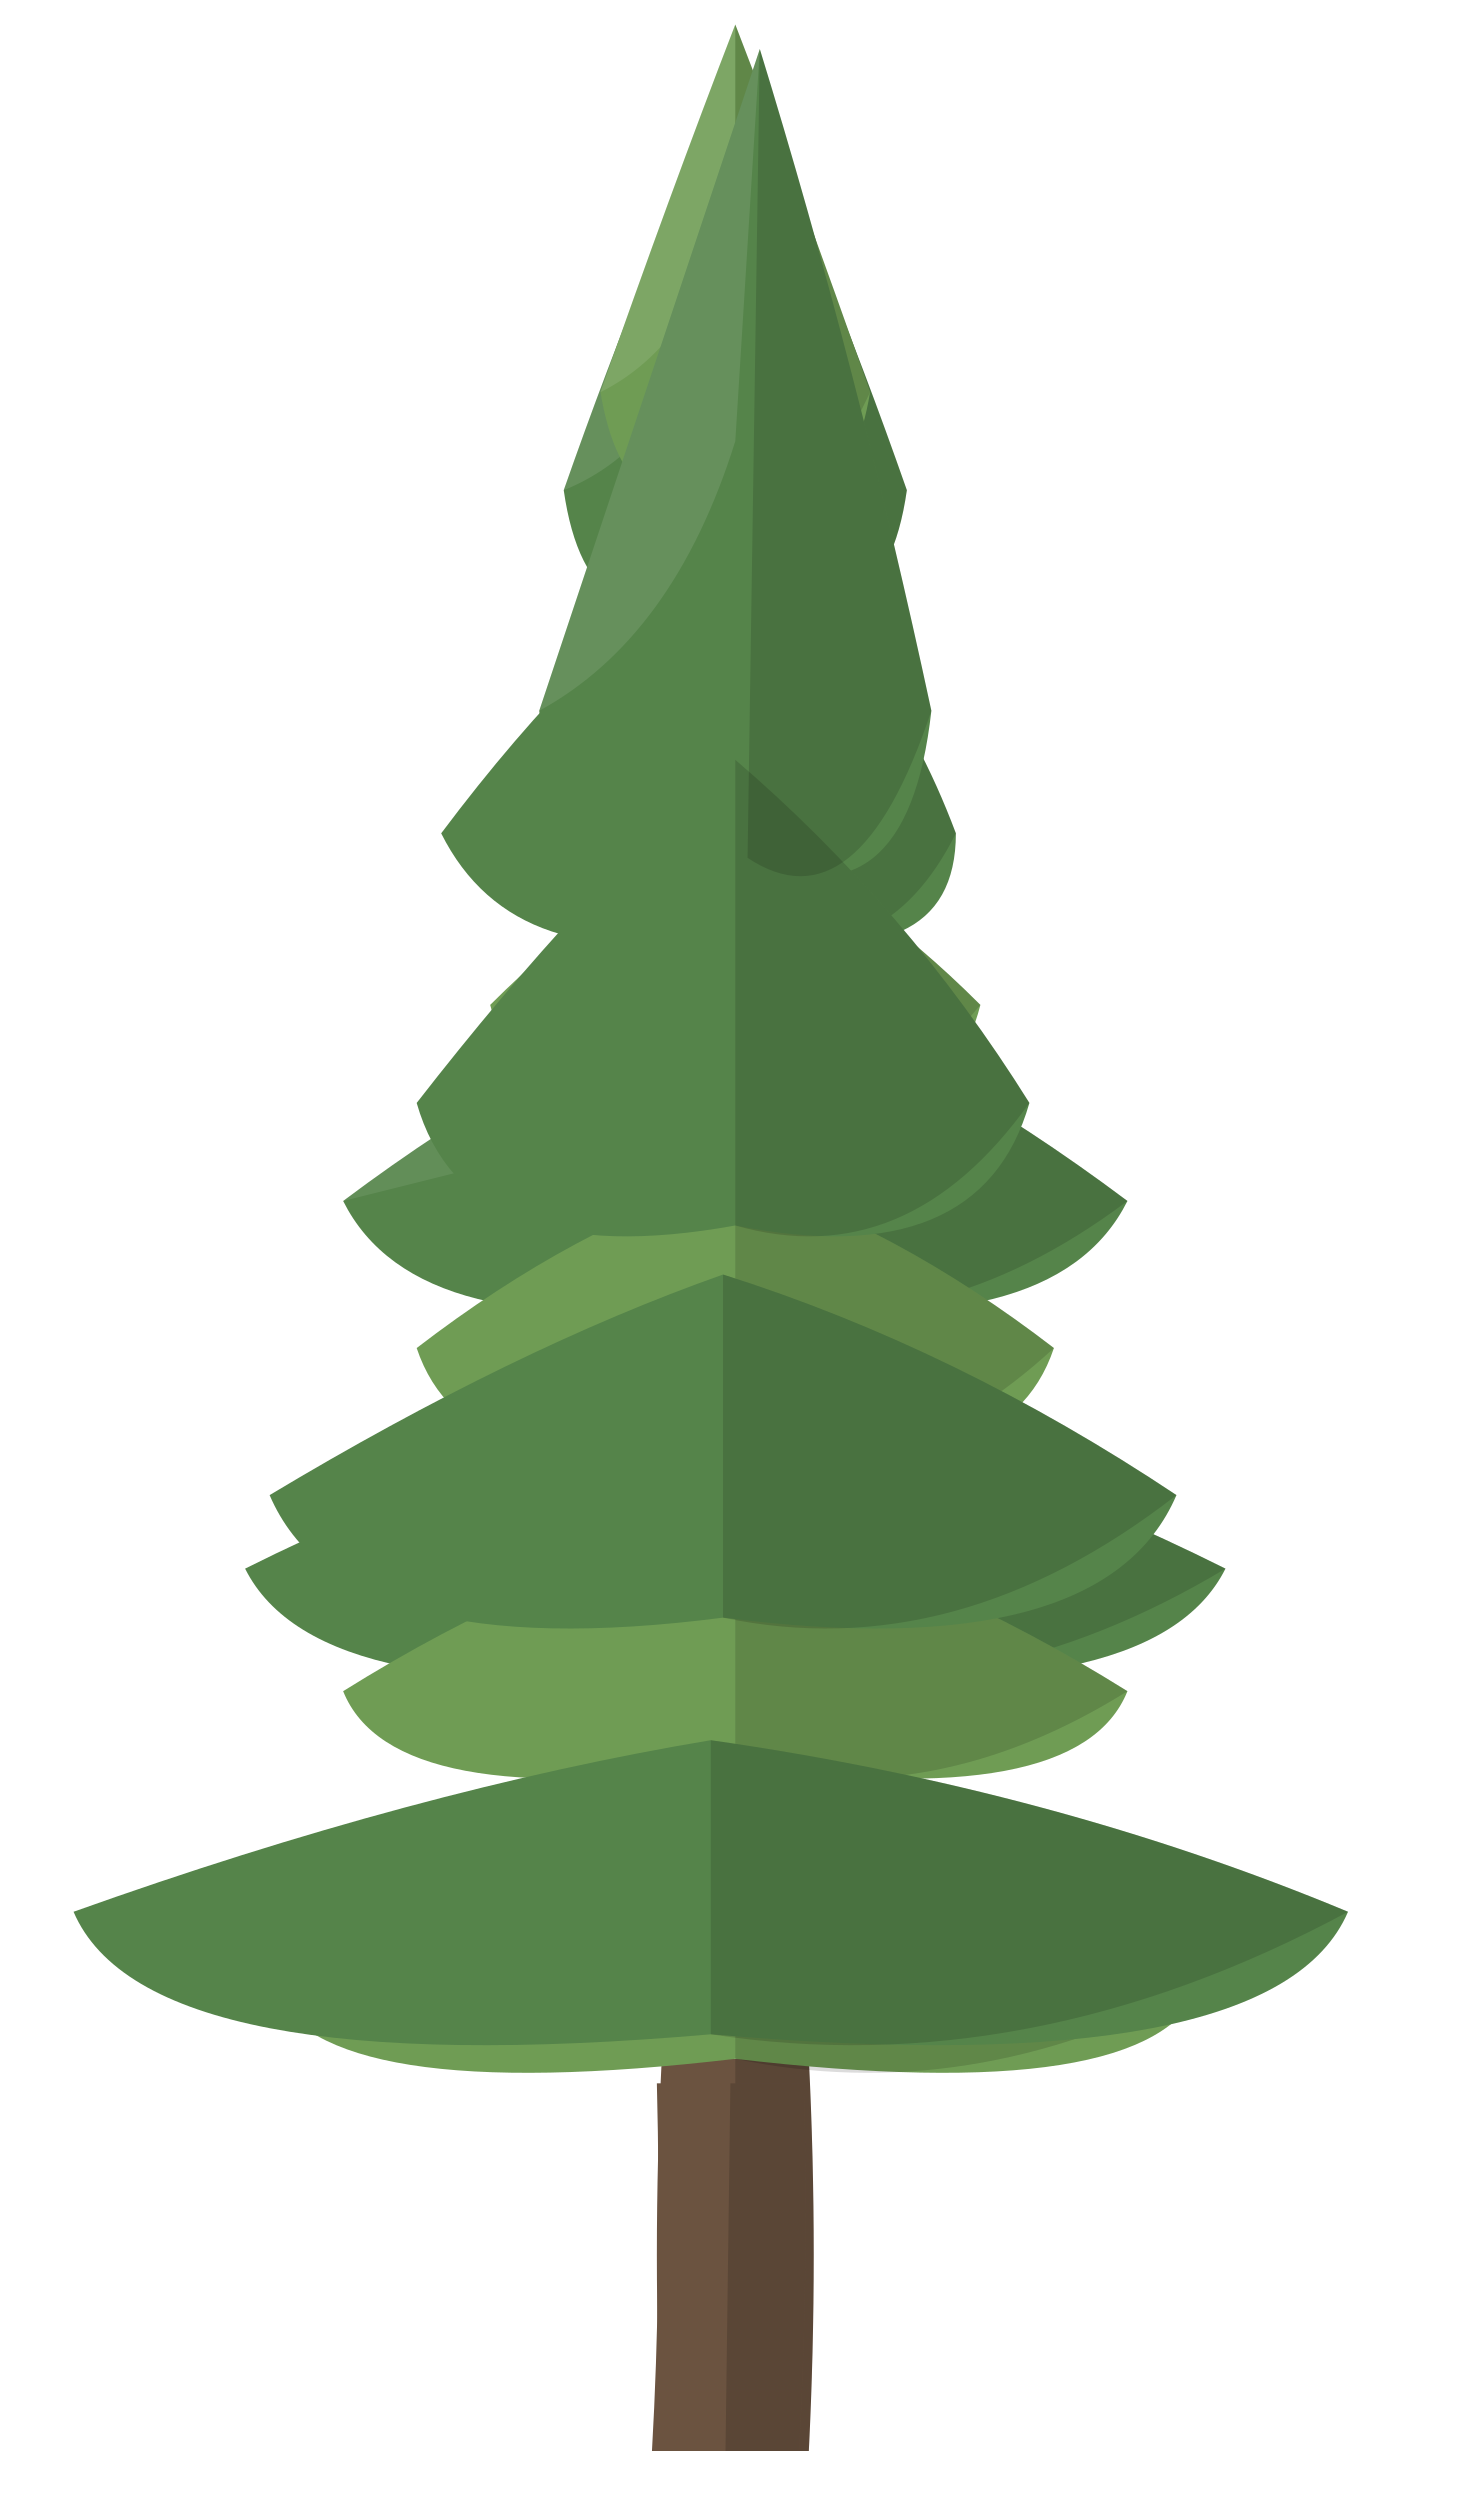
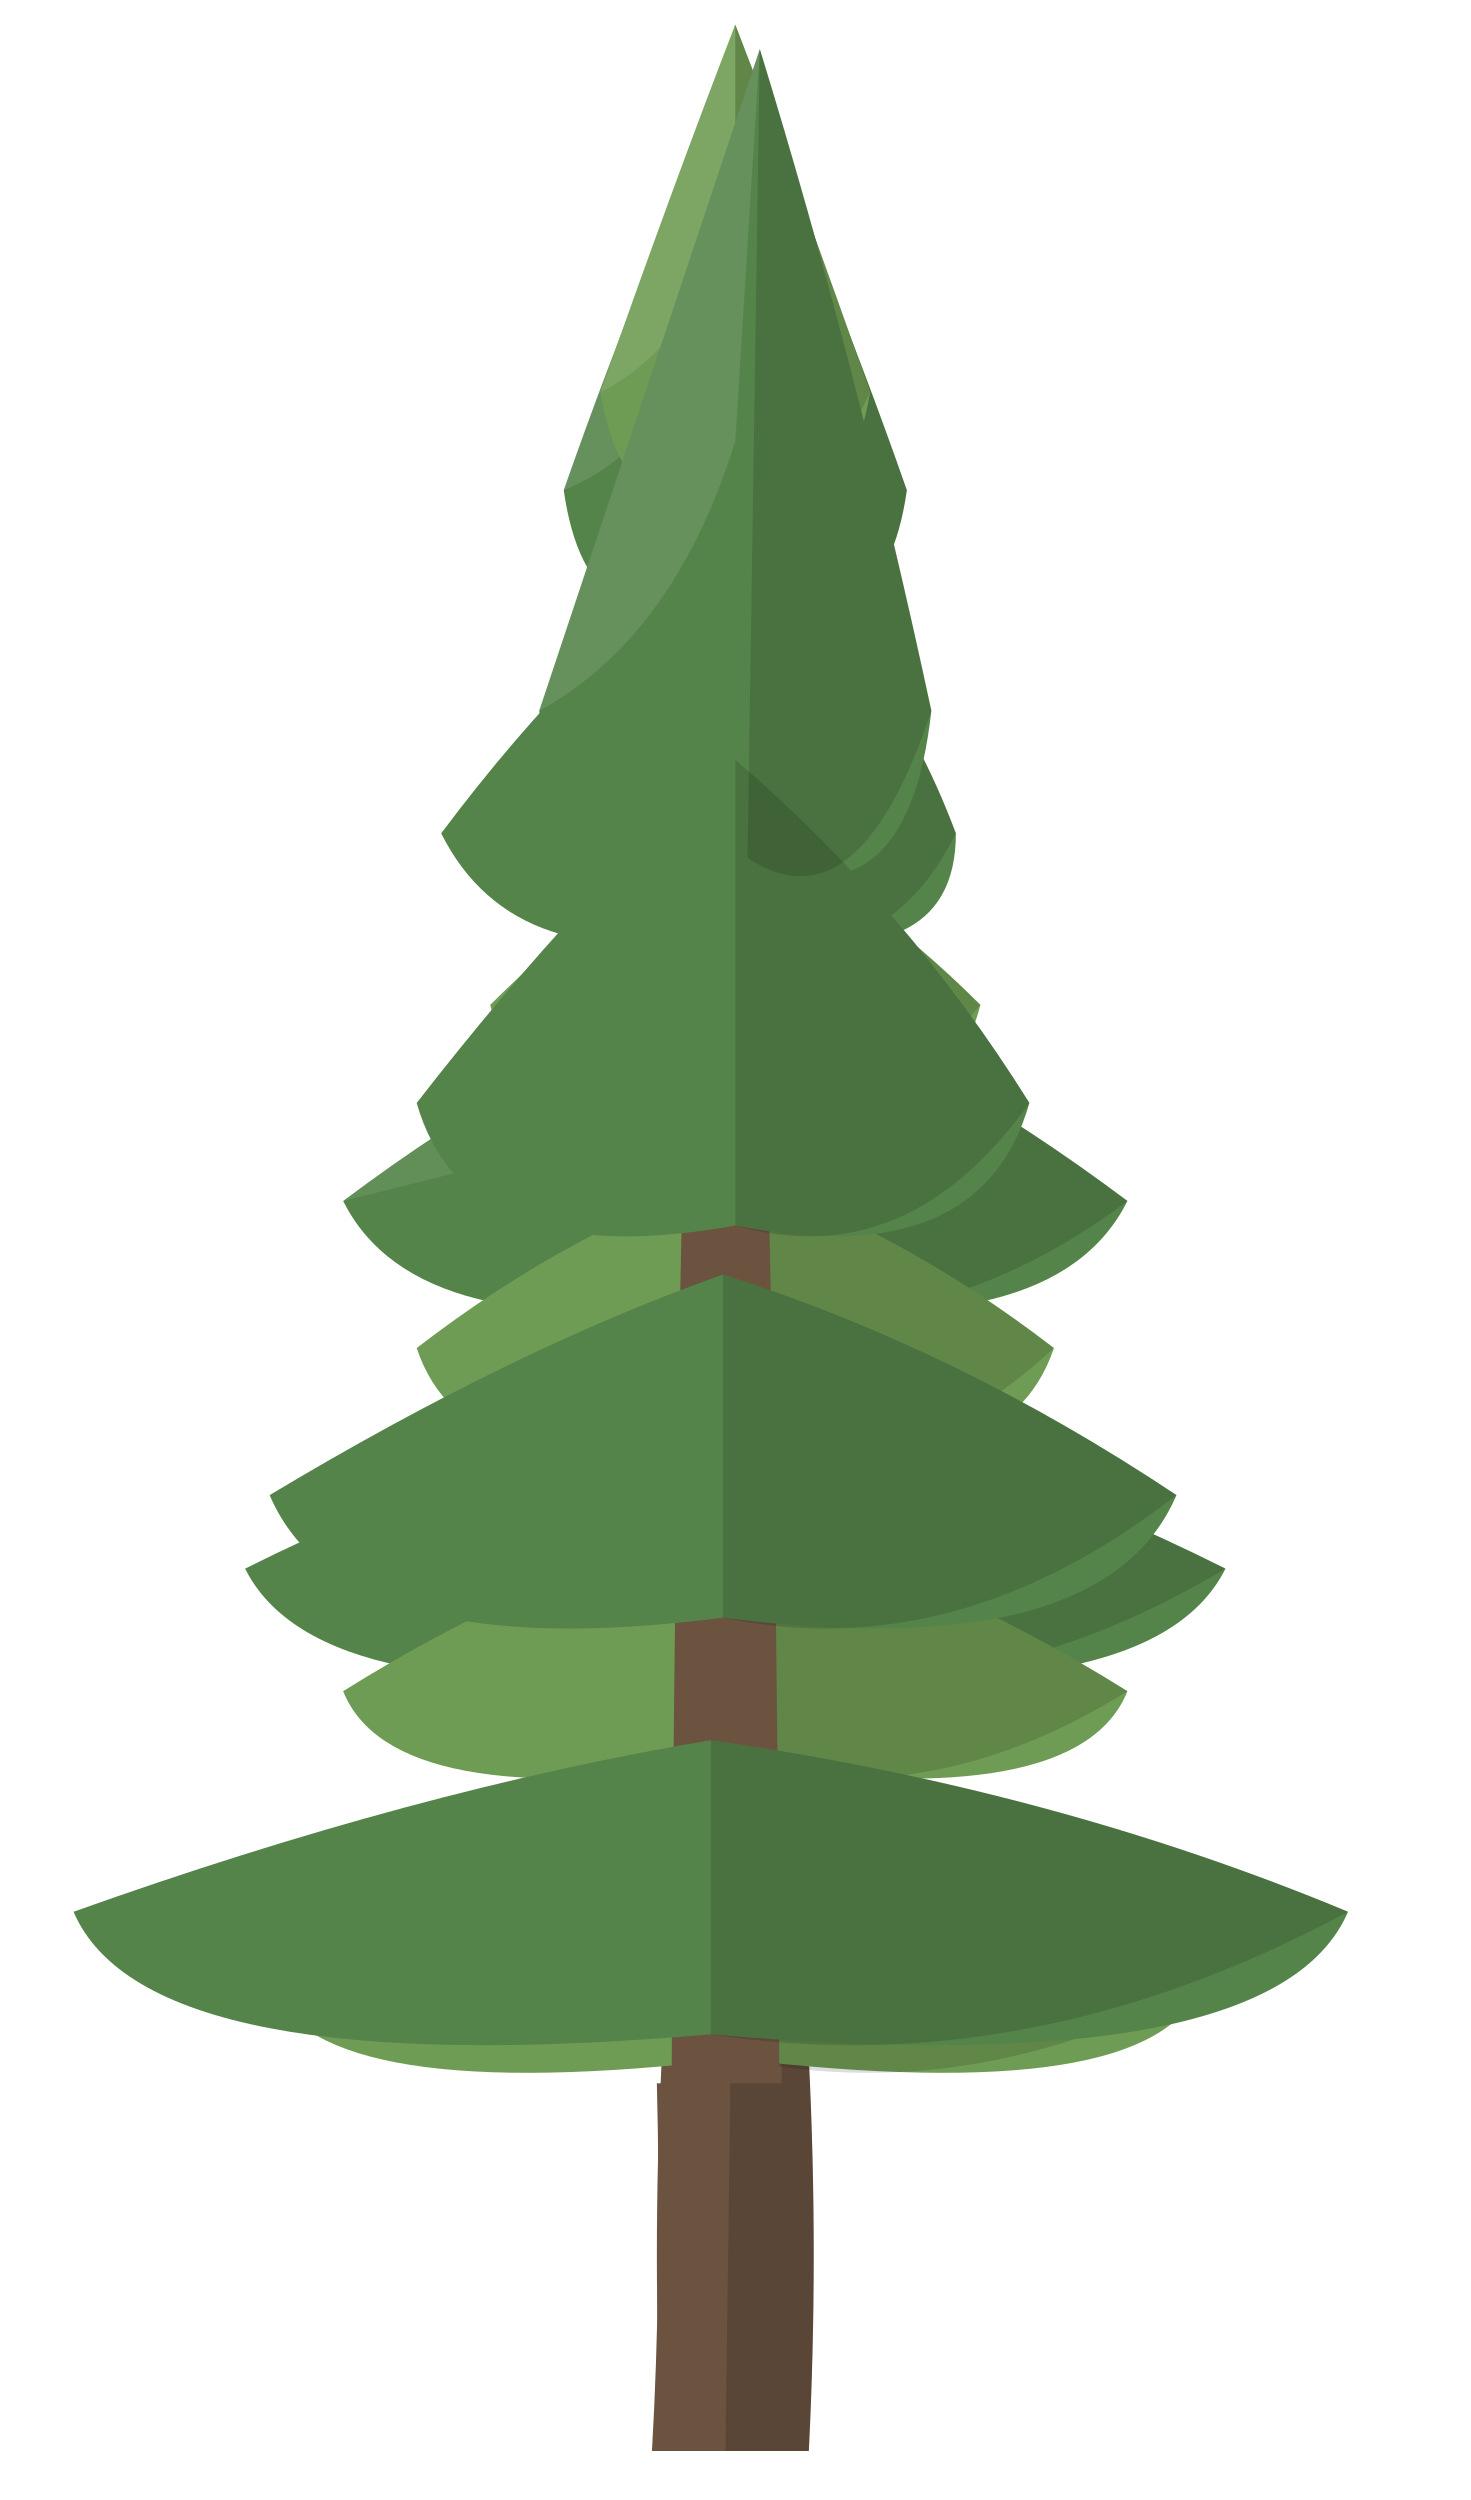
<svg xmlns="http://www.w3.org/2000/svg" data-meters="10 22" viewBox="-30 -100 60 102">
  <g class="variant">
    <path class="trunk" fill="#6b5340" d="M-3 -16Q-3.4 -8 -3 0L3 0Q3.4 -8 3 -16Z" />
+     <path class="trunk" fill="#6b5340" d="M-2.2 -12.0Q-2.2 -47.2 -0.8 -82.5L0.8 -82.5Q2.2 -47.2 2.2 -12.0Z" />
    <path fill="rgba(0,0,0,0.16)" d="M0 -16L3 -16Q3.4 -8 3 0L0 0Z" />
    <path class="foliage" fill="#55844a" d="M0 -18Q-21 -16 -24 -22Q-12 -26 0 -28Q12 -26 24 -22Q21 -16 0 -18Z" />
    <path class="foliage" fill="#55844a" d="M0 -32Q-17 -30 -20 -36Q-10 -41 0 -43Q10 -41 20 -36Q17 -30 0 -32Z" />
    <path class="foliage" fill="#55844a" d="M0 -47Q-13 -45 -16 -51Q-8 -57 0 -60Q8 -57 16 -51Q13 -45 0 -47Z" />
    <path class="foliage" fill="#55844a" d="M0 -62Q-9 -60 -12 -66Q-6 -74 0 -78Q6 -74 9 -66Q9 -60 0 -62Z" />
    <path class="foliage" fill="#55844a" d="M0 -76Q-6 -73 -7 -80Q-3.5 -90 0 -97Q3.5 -90 7 -80Q6 -73 0 -76Z" />
    <path fill="rgba(0,0,0,0.14)" d="M0 -18Q12 -16 24 -22Q12 -26 0 -28Z" />
    <path fill="rgba(0,0,0,0.14)" d="M0 -32Q10 -30 20 -36Q10 -41 0 -43Z" />
    <path fill="rgba(0,0,0,0.14)" d="M0 -47Q8 -45 16 -51Q8 -57 0 -60Z" />
    <path fill="rgba(0,0,0,0.14)" d="M0 -62Q6 -60 9 -66Q6 -74 0 -78Z" />
    <path fill="rgba(0,0,0,0.14)" d="M0 -76Q6 -73 7 -80Q3.5 -90 0 -97Z" />
    <path fill="rgba(255,255,255,0.10)" d="M0 -97Q-3.5 -90 -7 -80Q-2 -82 0 -90Z" />
    <path fill="rgba(255,255,255,0.08)" d="M0 -60Q-8 -57 -16 -51Q-8 -53 0 -55Z" />
  </g>
  <g class="variant">
    <path class="trunk" fill="#6b5340" d="M-2.6 -14Q-3 -7 -2.6 0L2.6 0Q3 -7 2.6 -14Z" />
+     <path class="trunk" fill="#6b5340" d="M-1.9 -10.0Q-1.9 -47.1 -0.7 -84.1L0.7 -84.1Q1.9 -47.1 1.9 -10.0Z" />
    <path fill="rgba(0,0,0,0.16)" d="M0 -14L2.6 -14Q3 -7 2.6 0L0 0Z" />
    <path class="foliage2" fill="#6f9c54" d="M0 -16Q-17 -14 -19 -19Q-9.5 -23 0 -24Q9.5 -23 19 -19Q17 -14 0 -16Z" />
    <path class="foliage2" fill="#6f9c54" d="M0 -28Q-14 -26 -16 -31Q-8 -36 0 -38Q8 -36 16 -31Q14 -26 0 -28Z" />
    <path class="foliage2" fill="#6f9c54" d="M0 -41Q-11 -39 -13 -45Q-6.5 -50 0 -52Q6.5 -50 13 -45Q11 -39 0 -41Z" />
    <path class="foliage2" fill="#6f9c54" d="M0 -55Q-8.5 -53 -10 -59Q-5 -64 0 -66Q5 -64 10 -59Q8.5 -53 0 -55Z" />
    <path class="foliage2" fill="#6f9c54" d="M0 -68Q-6 -66 -7.5 -72Q-3.5 -78 0 -80Q3.5 -78 7.5 -72Q6 -66 0 -68Z" />
    <path class="foliage2" fill="#6f9c54" d="M0 -80Q-4.5 -78 -5.5 -84Q-2.7 -92 0 -99Q2.7 -92 5.5 -84Q4.5 -78 0 -80Z" />
    <path fill="rgba(0,0,0,0.14)" d="M0 -16Q9.5 -14 19 -19Q9.5 -23 0 -24Z" />
    <path fill="rgba(0,0,0,0.14)" d="M0 -28Q8 -26 16 -31Q8 -36 0 -38Z" />
    <path fill="rgba(0,0,0,0.14)" d="M0 -41Q6.5 -39 13 -45Q6.5 -50 0 -52Z" />
    <path fill="rgba(0,0,0,0.14)" d="M0 -55Q5 -53 10 -59Q5 -64 0 -66Z" />
    <path fill="rgba(0,0,0,0.14)" d="M0 -68Q3.5 -66 7.5 -72Q3.5 -78 0 -80Z" />
    <path fill="rgba(0,0,0,0.14)" d="M0 -80Q2.7 -78 5.5 -84Q2.7 -92 0 -99Z" />
    <path fill="rgba(255,255,255,0.10)" d="M0 -99Q-2.7 -92 -5.5 -84Q-1.5 -86 0 -92Z" />
  </g>
  <g class="variant">
    <path class="trunk" fill="#6b5340" d="M-3.2 -15Q-3 -7 -3.4 0L2.6 0Q3 -7 2.8 -15Z" />
+     <path class="trunk" fill="#6b5340" d="M-2.6 -11.0Q-2.6 -47.1 -1.2 -83.3L0.4 -83.3Q1.8 -47.1 1.8 -11.0Z" />
    <path fill="rgba(0,0,0,0.16)" d="M-0.2 -15L2.8 -15Q3 -7 2.6 0L-0.4 0Z" />
    <path class="foliage" fill="#55844a" d="M-1 -17Q-24 -15 -27 -22Q-13 -27 -1 -29Q13 -27 25 -22Q22 -15 -1 -17Z" />
    <path class="foliage" fill="#55844a" d="M-0.5 -34Q-16 -32 -19 -39Q-9 -45 -0.5 -48Q9 -45 18 -39Q15 -32 -0.5 -34Z" />
    <path class="foliage" fill="#55844a" d="M0 -50Q-11 -48 -13 -55Q-6 -64 0 -69Q7 -63 12 -55Q10 -48 0 -50Z" />
    <path class="foliage" fill="#55844a" d="M0.5 -65Q-7 -62 -8 -71Q-3 -86 1 -98Q5 -85 8 -71Q7 -62 0.5 -65Z" />
    <path fill="rgba(0,0,0,0.14)" d="M-1 -17Q12 -15 25 -22Q13 -27 -1 -29Z" />
    <path fill="rgba(0,0,0,0.14)" d="M-0.5 -34Q9 -32 18 -39Q9 -45 -0.5 -48Z" />
    <path fill="rgba(0,0,0,0.14)" d="M0 -50Q7 -48 12 -55Q7 -63 0 -69Z" />
    <path fill="rgba(0,0,0,0.14)" d="M0.5 -65Q5 -62 8 -71Q5 -85 1 -98Z" />
    <path fill="rgba(255,255,255,0.10)" d="M1 -98Q-3 -86 -8 -71Q-2.5 -74 0 -82Z" />
  </g>
</svg>
